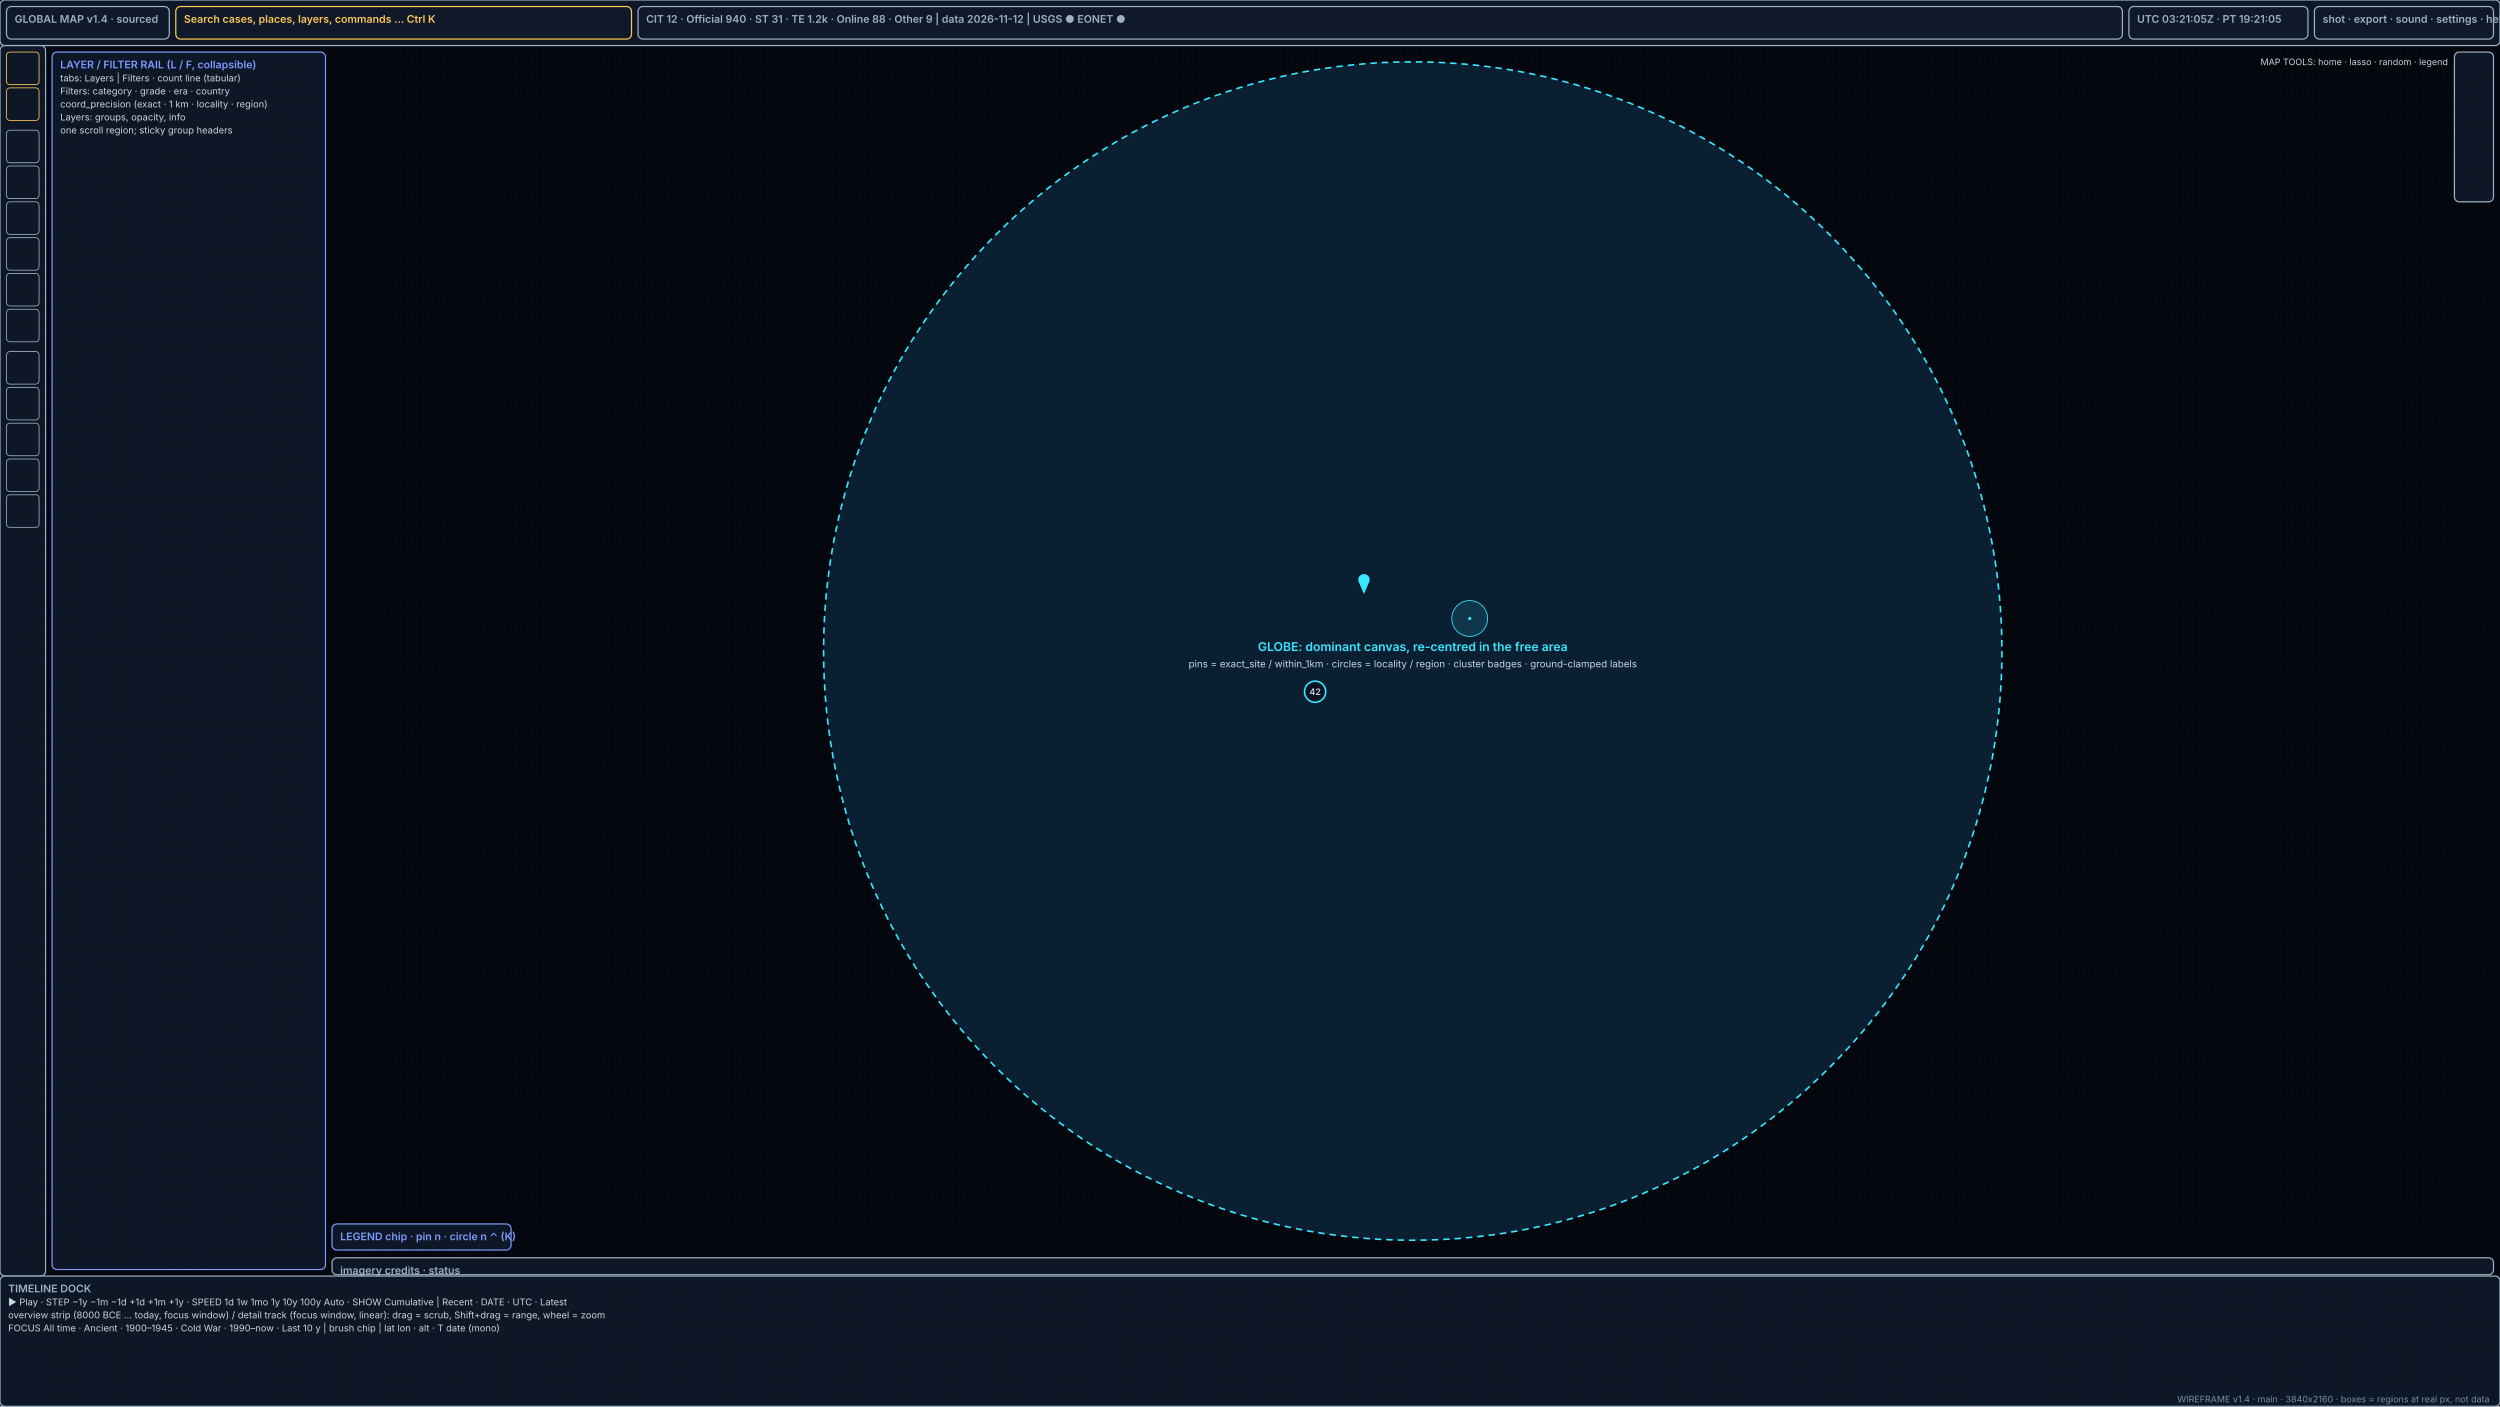
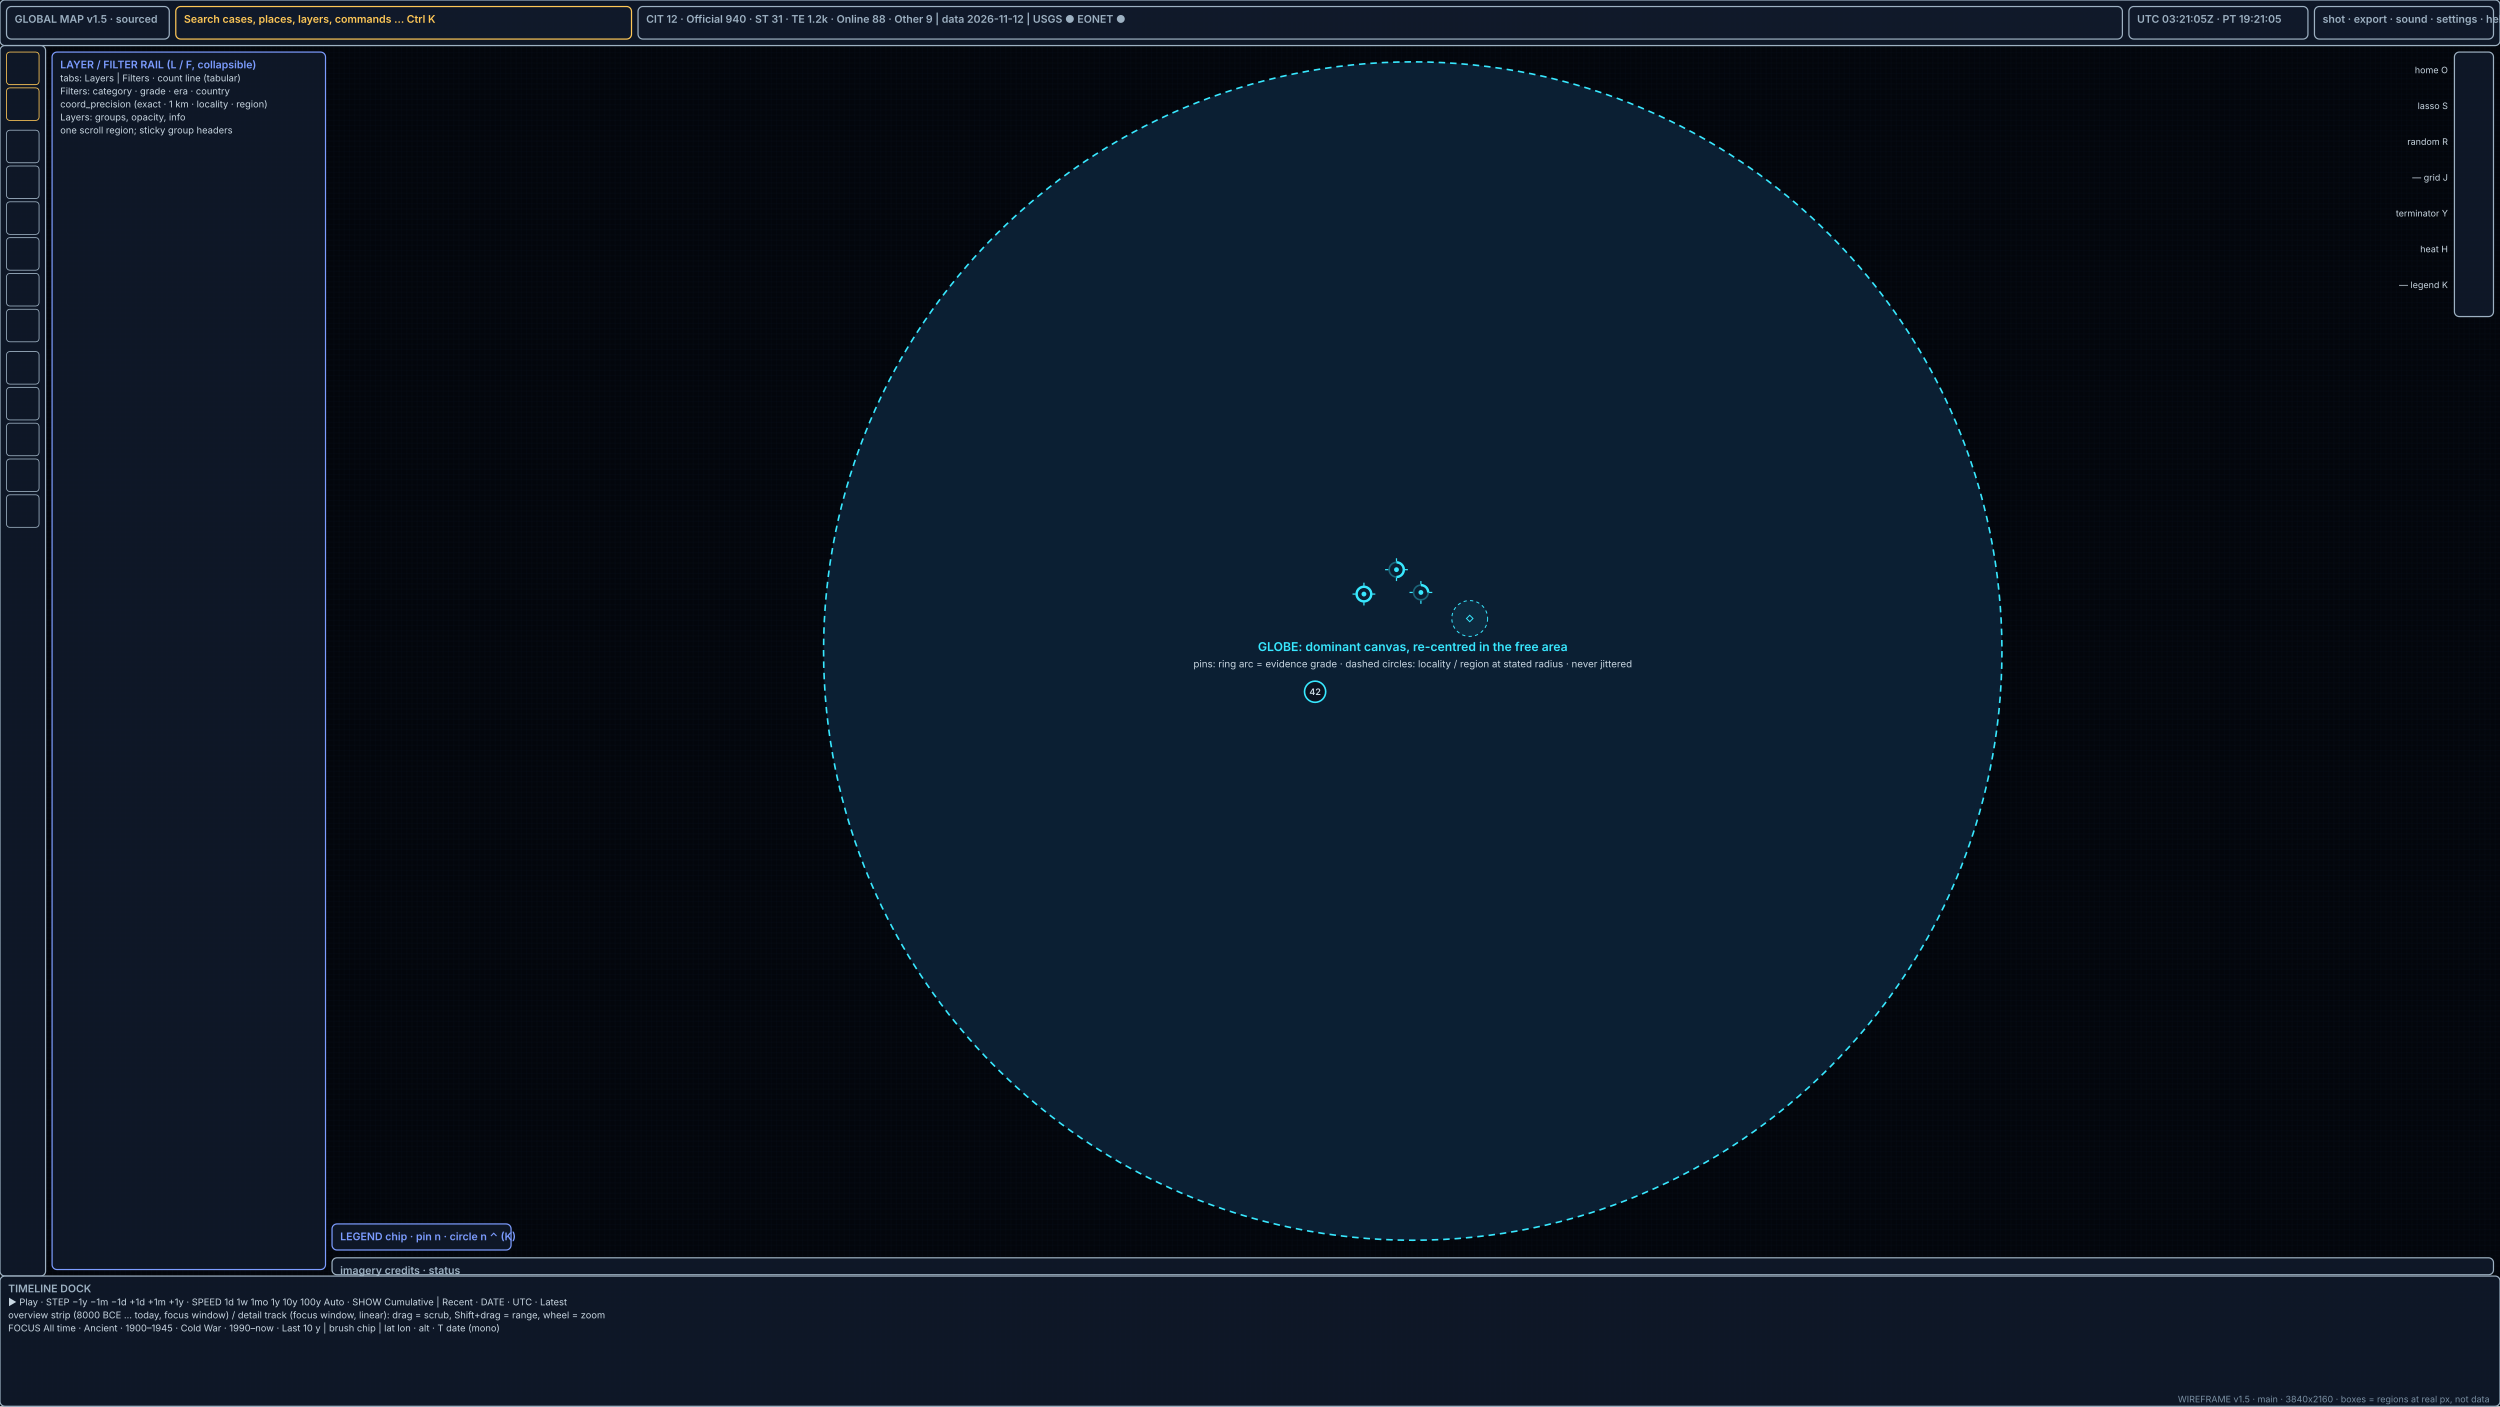
<svg xmlns="http://www.w3.org/2000/svg" width="3840" height="2160" viewBox="0 0 3840 2160" font-family="Inter, system-ui, sans-serif">
  <rect width="3840" height="2160" fill="#03060C" />
  <defs>
    <pattern id="g" width="8" height="8" patternUnits="userSpaceOnUse">
      <path d="M8 0H0V8" fill="none" stroke="#0d1f33" stroke-width="0.5" />
    </pattern>
  </defs>
  <rect width="3840" height="2160" fill="url(#g)" opacity="0.6" />
  <rect x="0" y="0" width="3840" height="70" rx="7.5" fill="rgba(16,26,43,0.88)" stroke="#9DB1C2" stroke-width="1.875" />
  <rect x="10" y="10" width="250" height="50" rx="7.5" fill="rgba(16,26,43,0.88)" stroke="#9DB1C2" stroke-width="1.875" />
-   <text x="22.5" y="35" fill="#9DB1C2" font-size="16.25" font-weight="600">GLOBAL MAP  v1.4 · sourced</text>
+   <text x="22.5" y="35" fill="#9DB1C2" font-size="16.25" font-weight="600">GLOBAL MAP  v1.5 · sourced</text>
  <rect x="270" y="10" width="700" height="50" rx="7.5" fill="rgba(16,26,43,0.88)" stroke="#FFC857" stroke-width="1.875" />
  <text x="282.5" y="35" fill="#FFC857" font-size="16.25" font-weight="600">Search cases, places, layers, commands …  Ctrl K</text>
  <rect x="980" y="10" width="2280" height="50" rx="7.5" fill="rgba(16,26,43,0.88)" stroke="#9DB1C2" stroke-width="1.875" />
  <text x="992.5" y="35" fill="#9DB1C2" font-size="16.25" font-weight="600">CIT 12 · Official 940 · ST 31 · TE 1.2k · Online 88 · Other 9 | data 2026-11-12 | USGS ● EONET ●</text>
  <rect x="3270" y="10" width="275" height="50" rx="7.5" fill="rgba(16,26,43,0.88)" stroke="#9DB1C2" stroke-width="1.875" />
  <text x="3282.5" y="35" fill="#9DB1C2" font-size="16.25" font-weight="600">UTC 03:21:05Z  ·  PT 19:21:05</text>
  <rect x="3555" y="10" width="275" height="50" rx="7.5" fill="rgba(16,26,43,0.88)" stroke="#9DB1C2" stroke-width="1.875" />
  <text x="3567.5" y="35" fill="#9DB1C2" font-size="16.25" font-weight="600">shot · export · sound · settings · help</text>
  <rect x="0" y="70" width="70" height="1890" rx="7.5" fill="rgba(16,26,43,0.88)" stroke="#9DB1C2" stroke-width="1.875" />
  <rect x="10" y="80" width="50" height="50" rx="5" fill="none" stroke="#FFC857" stroke-width="1.25" />
  <rect x="10" y="135" width="50" height="50" rx="5" fill="none" stroke="#FFC857" stroke-width="1.25" />
  <rect x="10" y="200" width="50" height="50" rx="5" fill="none" stroke="#9DB1C2" stroke-width="1.25" />
  <rect x="10" y="255" width="50" height="50" rx="5" fill="none" stroke="#9DB1C2" stroke-width="1.25" />
  <rect x="10" y="310" width="50" height="50" rx="5" fill="none" stroke="#9DB1C2" stroke-width="1.25" />
  <rect x="10" y="365" width="50" height="50" rx="5" fill="none" stroke="#9DB1C2" stroke-width="1.25" />
  <rect x="10" y="420" width="50" height="50" rx="5" fill="none" stroke="#9DB1C2" stroke-width="1.25" />
  <rect x="10" y="475" width="50" height="50" rx="5" fill="none" stroke="#9DB1C2" stroke-width="1.25" />
  <rect x="10" y="540" width="50" height="50" rx="5" fill="none" stroke="#9DB1C2" stroke-width="1.25" />
  <rect x="10" y="595" width="50" height="50" rx="5" fill="none" stroke="#9DB1C2" stroke-width="1.25" />
  <rect x="10" y="650" width="50" height="50" rx="5" fill="none" stroke="#9DB1C2" stroke-width="1.25" />
  <rect x="10" y="705" width="50" height="50" rx="5" fill="none" stroke="#9DB1C2" stroke-width="1.25" />
  <rect x="10" y="760" width="50" height="50" rx="5" fill="none" stroke="#9DB1C2" stroke-width="1.25" />
  <rect x="80" y="80" width="420" height="1870" rx="7.5" fill="rgba(16,26,43,0.88)" stroke="#7C9CFF" stroke-width="1.875" />
  <text x="92.5" y="105" fill="#7C9CFF" font-size="16.25" font-weight="600">LAYER / FILTER RAIL (L / F, collapsible)</text>
  <text x="92.5" y="125" fill="#C9D7E2" font-size="14.375">tabs: Layers | Filters  · count line (tabular)</text>
  <text x="92.5" y="145" fill="#C9D7E2" font-size="14.375">Filters: category · grade · era · country</text>
  <text x="92.5" y="165" fill="#C9D7E2" font-size="14.375">          coord_precision (exact · 1 km · locality · region)</text>
  <text x="92.5" y="185" fill="#C9D7E2" font-size="14.375">Layers: groups, opacity, info</text>
  <text x="92.5" y="205" fill="#C9D7E2" font-size="14.375">one scroll region; sticky group headers</text>
-   <rect x="3770" y="80" width="60" height="230" rx="7.5" fill="rgba(16,26,43,0.88)" stroke="#9DB1C2" stroke-width="1.875" />
-   <text x="3760" y="100" text-anchor="end" fill="#C9D7E2" font-size="13.75">MAP TOOLS: home · lasso · random · legend</text>
+   <rect x="3770" y="80" width="60" height="406.25" rx="7.5" fill="rgba(16,26,43,0.88)" stroke="#9DB1C2" stroke-width="1.875" />
+   <text x="3760" y="112.5" text-anchor="end" fill="#C9D7E2" font-size="13.75">home O</text>
+   <text x="3760" y="167.5" text-anchor="end" fill="#C9D7E2" font-size="13.75">lasso S</text>
+   <text x="3760" y="222.5" text-anchor="end" fill="#C9D7E2" font-size="13.75">random R</text>
+   <text x="3760" y="277.5" text-anchor="end" fill="#C9D7E2" font-size="13.75">— grid J</text>
+   <text x="3760" y="332.5" text-anchor="end" fill="#C9D7E2" font-size="13.75">terminator Y</text>
+   <text x="3760" y="387.5" text-anchor="end" fill="#C9D7E2" font-size="13.75">heat H</text>
+   <text x="3760" y="442.5" text-anchor="end" fill="#C9D7E2" font-size="13.75">— legend K</text>
  <circle cx="2170" cy="1000" r="905" fill="#0B1F33" stroke="#38E8FF" stroke-width="2.5" stroke-dasharray="10 7.5" />
  <text x="2170" y="1000" text-anchor="middle" fill="#38E8FF" font-size="18.75" font-weight="600">GLOBE: dominant canvas, re-centred in the free area</text>
-   <text x="2170" y="1025" text-anchor="middle" fill="#C9D7E2" font-size="15">pins = exact_site / within_1km · circles = locality / region · cluster badges · ground-clamped labels</text>
-   <path d="M2095 912.5 l-7.5 -17.5 a8.75 8.75 0 1 1 15 0 z" fill="#38E8FF" />
-   <circle cx="2257.5" cy="950" r="27.5" fill="rgba(56,232,255,0.12)" stroke="#38E8FF" stroke-width="1.25" />
-   <circle cx="2257.5" cy="950" r="2.5" fill="#38E8FF" />
+   <text x="2170" y="1025" text-anchor="middle" fill="#C9D7E2" font-size="15">pins: ring arc = evidence grade · dashed circles: locality / region at stated radius · never jittered</text>
+   <circle cx="2095" cy="912.5" r="11.25" fill="none" stroke="#38E8FF" stroke-opacity="0.35" stroke-width="2.5" />
+   <circle cx="2095" cy="912.5" r="11.25" fill="none" stroke="#38E8FF" stroke-width="3.75" />
+   <circle cx="2095" cy="912.5" r="3.75" fill="#38E8FF" />
+   <path d="M2095 895v5M2095 930v-5M2077.5 912.5h5M2112.5 912.5h-5" stroke="#38E8FF" stroke-width="1.875" />
+   <circle cx="2145" cy="875" r="11.25" fill="none" stroke="#38E8FF" stroke-opacity="0.35" stroke-width="2.5" />
+   <path d="M2145 863.75 A11.25 11.25 0 0 1 2145 886.25" fill="none" stroke="#38E8FF" stroke-width="3.75" />
+   <circle cx="2145" cy="875" r="3.75" fill="#38E8FF" />
+   <path d="M2145 857.5v5M2145 892.5v-5M2127.5 875h5M2162.5 875h-5" stroke="#38E8FF" stroke-width="1.875" />
+   <circle cx="2182.5" cy="910" r="11.25" fill="none" stroke="#38E8FF" stroke-opacity="0.35" stroke-width="2.5" />
+   <path d="M2182.5 898.75 A11.25 11.25 0 0 1 2193.75 910" fill="none" stroke="#38E8FF" stroke-width="3.75" />
+   <circle cx="2182.5" cy="910" r="3.75" fill="#38E8FF" />
+   <path d="M2182.5 892.5v5M2182.5 927.5v-5M2165 910h5M2200 910h-5" stroke="#38E8FF" stroke-width="1.875" />
+   <circle cx="2257.5" cy="950" r="27.5" fill="rgba(56,232,255,0.06)" stroke="#38E8FF" stroke-width="1.5" stroke-dasharray="5 5" />
+   <path d="M2257.5 945 l5 5 l-5 5 l-5 -5z" fill="none" stroke="#38E8FF" stroke-width="1.5" />
  <circle cx="2020" cy="1062.5" r="16.25" fill="#0b1220" stroke="#38E8FF" stroke-width="2.5" />
  <text x="2020" y="1067.5" text-anchor="middle" fill="#C9D7E2" font-size="13.75" font-weight="600">42</text>
  <rect x="510" y="1880" width="275" height="40" rx="7.5" fill="rgba(16,26,43,0.88)" stroke="#7C9CFF" stroke-width="1.875" />
  <text x="522.5" y="1905" fill="#7C9CFF" font-size="16.25" font-weight="600">LEGEND chip · pin n · circle n  ⌃ (K)</text>
  <rect x="510" y="1932" width="3320" height="26" rx="7.5" fill="rgba(16,26,43,0.88)" stroke="#9DB1C2" stroke-width="1.875" />
  <text x="522.5" y="1957" fill="#9DB1C2" font-size="16.25" font-weight="600">imagery credits · status</text>
  <rect x="0" y="1960" width="3840" height="200" rx="7.5" fill="rgba(16,26,43,0.88)" stroke="#9DB1C2" stroke-width="1.875" />
  <text x="12.5" y="1985" fill="#9DB1C2" font-size="16.25" font-weight="600">TIMELINE DOCK</text>
  <text x="12.5" y="2005" fill="#C9D7E2" font-size="14.375">▶ Play · STEP −1y −1m −1d +1d +1m +1y · SPEED 1d 1w 1mo 1y 10y 100y Auto · SHOW Cumulative | Recent · DATE · UTC · Latest</text>
  <text x="12.5" y="2025" fill="#C9D7E2" font-size="14.375">overview strip (8000 BCE … today, focus window) / detail track (focus window, linear): drag = scrub, Shift+drag = range, wheel = zoom</text>
  <text x="12.5" y="2045" fill="#C9D7E2" font-size="14.375">FOCUS All time · Ancient · 1900–1945 · Cold War · 1990–now · Last 10 y   |  brush chip  |  lat lon · alt · T date (mono)</text>
-   <text x="3824" y="2154" text-anchor="end" fill="#7A90A3" font-size="13.75">WIREFRAME v1.4 · main · 3840x2160 · boxes = regions at real px, not data</text>
+   <text x="3824" y="2154" text-anchor="end" fill="#7A90A3" font-size="13.75">WIREFRAME v1.5 · main · 3840x2160 · boxes = regions at real px, not data</text>
</svg>
